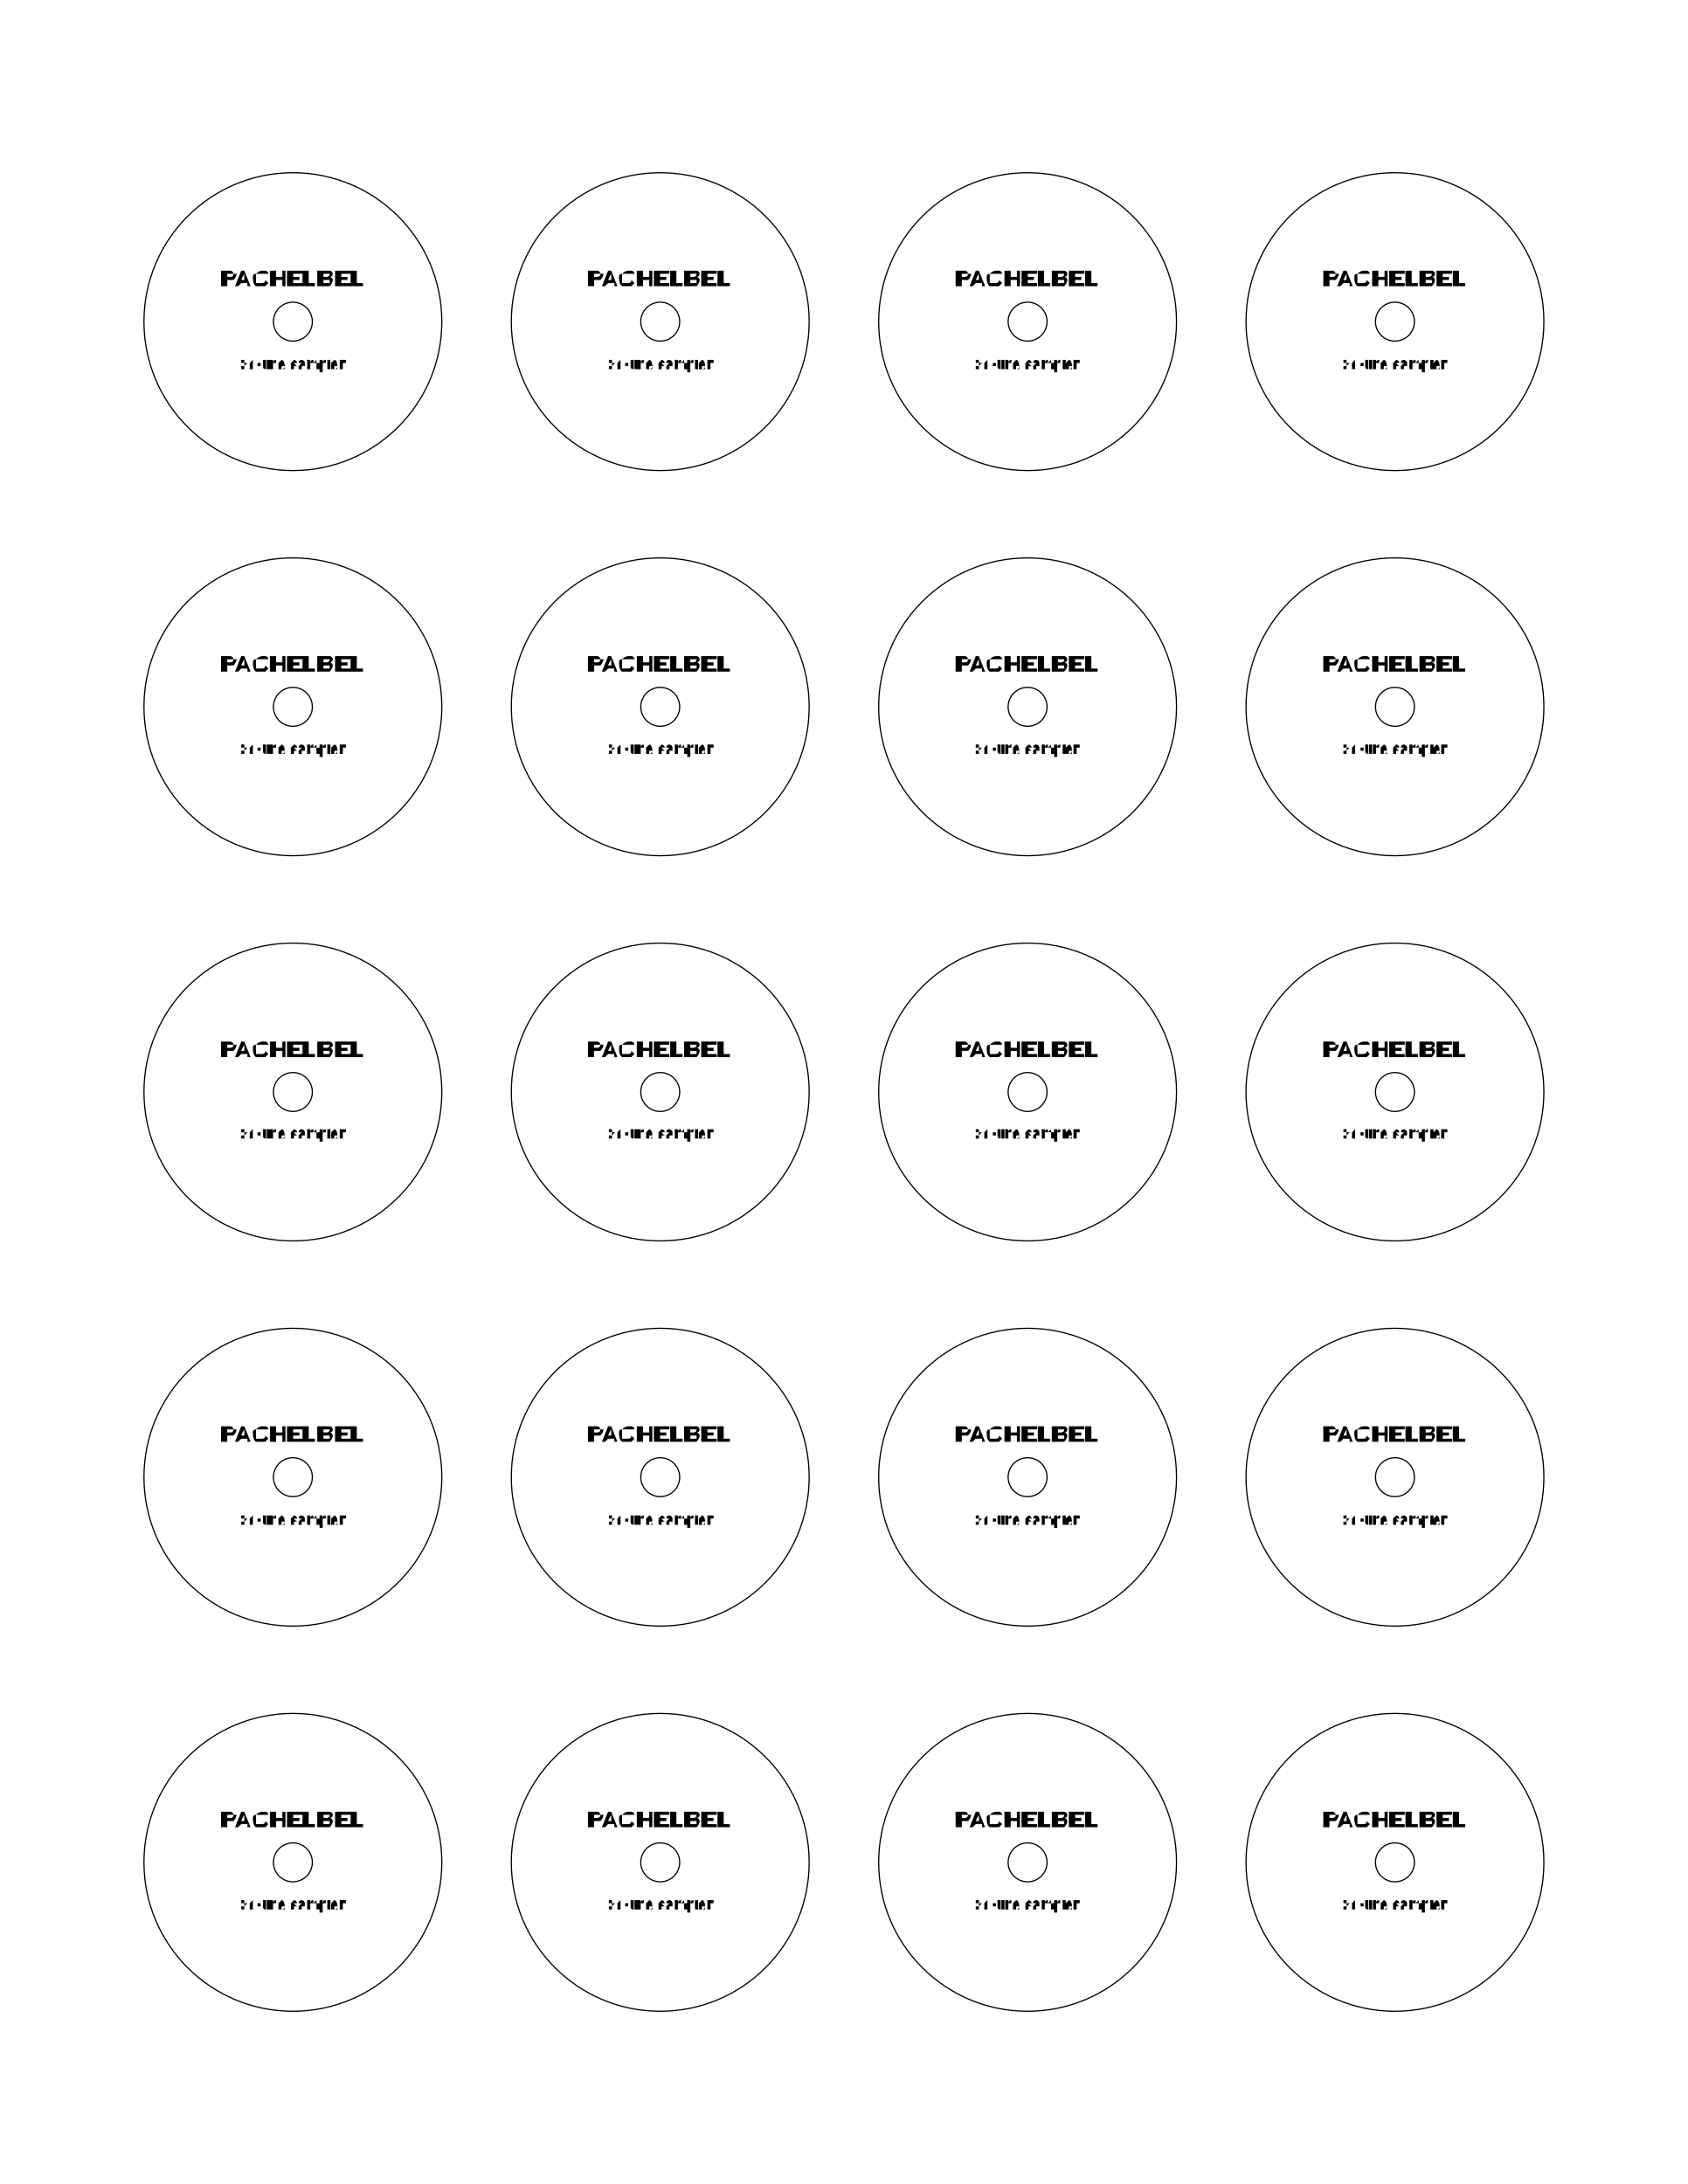
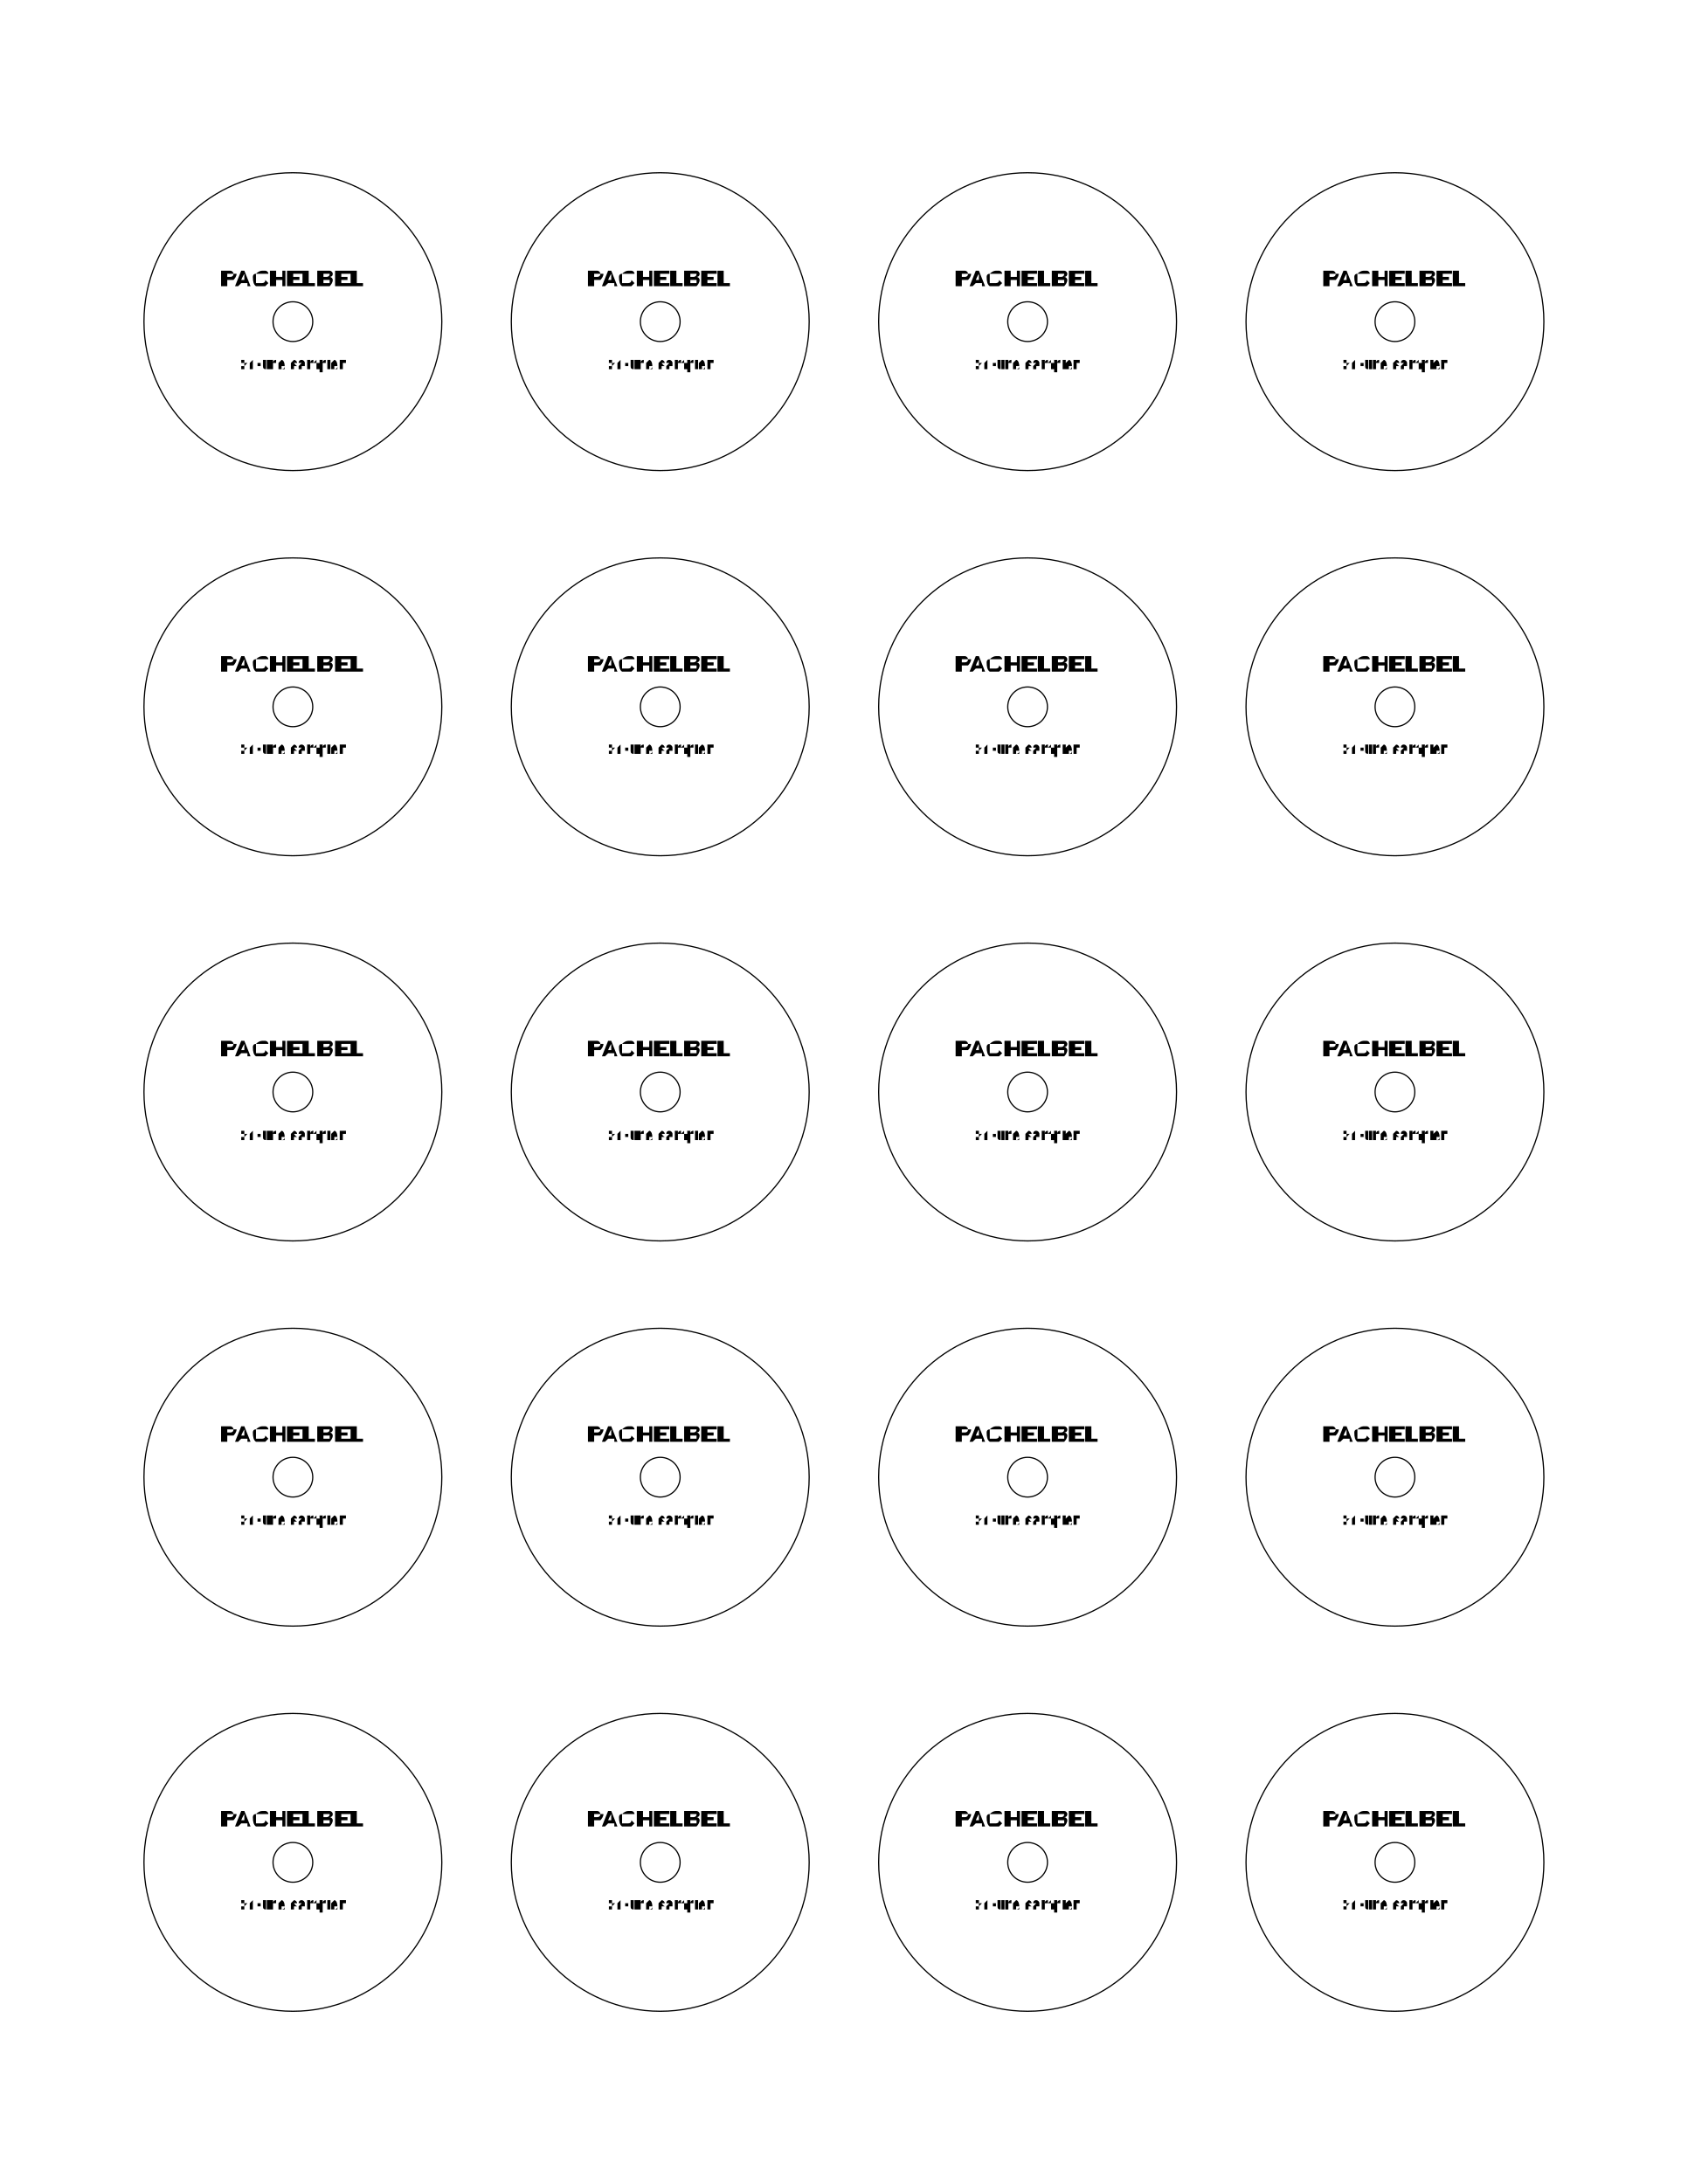
<svg xmlns="http://www.w3.org/2000/svg" width="8.5in" height="11.0in" viewBox="0 0 8.5 11.0">
  <style>.cut{fill:none;stroke:#000;stroke-width:0.006}.title{font:bold 0.12px Arial;text-anchor:middle}.sub{font:0.075px Arial;text-anchor:middle}</style>
  <g id="cut">
    <circle class="cut" cx="1.475" cy="1.62" r="0.75" />
-     <circle class="cut" cx="1.475" cy="1.62" r="0.098" />
+     <circle class="cut" cx="1.475" cy="1.62" r="0.1" />
    <circle class="cut" cx="3.325" cy="1.62" r="0.75" />
-     <circle class="cut" cx="3.325" cy="1.62" r="0.098" />
+     <circle class="cut" cx="3.325" cy="1.62" r="0.1" />
    <circle class="cut" cx="5.175" cy="1.62" r="0.75" />
-     <circle class="cut" cx="5.175" cy="1.62" r="0.098" />
+     <circle class="cut" cx="5.175" cy="1.62" r="0.1" />
    <circle class="cut" cx="7.025" cy="1.62" r="0.75" />
-     <circle class="cut" cx="7.025" cy="1.62" r="0.098" />
+     <circle class="cut" cx="7.025" cy="1.62" r="0.1" />
    <circle class="cut" cx="1.475" cy="3.56" r="0.75" />
-     <circle class="cut" cx="1.475" cy="3.56" r="0.098" />
+     <circle class="cut" cx="1.475" cy="3.56" r="0.1" />
    <circle class="cut" cx="3.325" cy="3.56" r="0.75" />
-     <circle class="cut" cx="3.325" cy="3.56" r="0.098" />
+     <circle class="cut" cx="3.325" cy="3.56" r="0.1" />
    <circle class="cut" cx="5.175" cy="3.56" r="0.75" />
-     <circle class="cut" cx="5.175" cy="3.56" r="0.098" />
+     <circle class="cut" cx="5.175" cy="3.56" r="0.1" />
    <circle class="cut" cx="7.025" cy="3.56" r="0.75" />
-     <circle class="cut" cx="7.025" cy="3.56" r="0.098" />
+     <circle class="cut" cx="7.025" cy="3.56" r="0.1" />
    <circle class="cut" cx="1.475" cy="5.5" r="0.75" />
-     <circle class="cut" cx="1.475" cy="5.5" r="0.098" />
+     <circle class="cut" cx="1.475" cy="5.5" r="0.1" />
    <circle class="cut" cx="3.325" cy="5.5" r="0.75" />
-     <circle class="cut" cx="3.325" cy="5.5" r="0.098" />
+     <circle class="cut" cx="3.325" cy="5.5" r="0.1" />
    <circle class="cut" cx="5.175" cy="5.5" r="0.75" />
-     <circle class="cut" cx="5.175" cy="5.5" r="0.098" />
+     <circle class="cut" cx="5.175" cy="5.5" r="0.1" />
    <circle class="cut" cx="7.025" cy="5.5" r="0.75" />
-     <circle class="cut" cx="7.025" cy="5.5" r="0.098" />
+     <circle class="cut" cx="7.025" cy="5.5" r="0.1" />
    <circle class="cut" cx="1.475" cy="7.44" r="0.75" />
-     <circle class="cut" cx="1.475" cy="7.44" r="0.098" />
+     <circle class="cut" cx="1.475" cy="7.44" r="0.1" />
    <circle class="cut" cx="3.325" cy="7.44" r="0.75" />
-     <circle class="cut" cx="3.325" cy="7.44" r="0.098" />
+     <circle class="cut" cx="3.325" cy="7.44" r="0.1" />
    <circle class="cut" cx="5.175" cy="7.44" r="0.75" />
-     <circle class="cut" cx="5.175" cy="7.44" r="0.098" />
+     <circle class="cut" cx="5.175" cy="7.44" r="0.1" />
    <circle class="cut" cx="7.025" cy="7.44" r="0.75" />
-     <circle class="cut" cx="7.025" cy="7.44" r="0.098" />
+     <circle class="cut" cx="7.025" cy="7.44" r="0.1" />
    <circle class="cut" cx="1.475" cy="9.38" r="0.75" />
-     <circle class="cut" cx="1.475" cy="9.38" r="0.098" />
+     <circle class="cut" cx="1.475" cy="9.38" r="0.1" />
    <circle class="cut" cx="3.325" cy="9.38" r="0.75" />
-     <circle class="cut" cx="3.325" cy="9.38" r="0.098" />
+     <circle class="cut" cx="3.325" cy="9.38" r="0.1" />
    <circle class="cut" cx="5.175" cy="9.38" r="0.75" />
-     <circle class="cut" cx="5.175" cy="9.38" r="0.098" />
+     <circle class="cut" cx="5.175" cy="9.38" r="0.1" />
    <circle class="cut" cx="7.025" cy="9.38" r="0.75" />
-     <circle class="cut" cx="7.025" cy="9.38" r="0.098" />
+     <circle class="cut" cx="7.025" cy="9.38" r="0.1" />
  </g>
  <g id="artwork">
-     <text class="title" x="1.475" y="1.442">PACHELBEL</text>
-     <text class="sub" x="1.475" y="1.858">20-tine sampler</text>
-     <text class="title" x="3.325" y="1.442">PACHELBEL</text>
-     <text class="sub" x="3.325" y="1.858">20-tine sampler</text>
-     <text class="title" x="5.175" y="1.442">PACHELBEL</text>
-     <text class="sub" x="5.175" y="1.858">20-tine sampler</text>
-     <text class="title" x="7.025" y="1.442">PACHELBEL</text>
-     <text class="sub" x="7.025" y="1.858">20-tine sampler</text>
-     <text class="title" x="1.475" y="3.382">PACHELBEL</text>
-     <text class="sub" x="1.475" y="3.798">20-tine sampler</text>
-     <text class="title" x="3.325" y="3.382">PACHELBEL</text>
-     <text class="sub" x="3.325" y="3.798">20-tine sampler</text>
-     <text class="title" x="5.175" y="3.382">PACHELBEL</text>
-     <text class="sub" x="5.175" y="3.798">20-tine sampler</text>
-     <text class="title" x="7.025" y="3.382">PACHELBEL</text>
-     <text class="sub" x="7.025" y="3.798">20-tine sampler</text>
-     <text class="title" x="1.475" y="5.322">PACHELBEL</text>
-     <text class="sub" x="1.475" y="5.738">20-tine sampler</text>
-     <text class="title" x="3.325" y="5.322">PACHELBEL</text>
-     <text class="sub" x="3.325" y="5.738">20-tine sampler</text>
-     <text class="title" x="5.175" y="5.322">PACHELBEL</text>
-     <text class="sub" x="5.175" y="5.738">20-tine sampler</text>
-     <text class="title" x="7.025" y="5.322">PACHELBEL</text>
-     <text class="sub" x="7.025" y="5.738">20-tine sampler</text>
-     <text class="title" x="1.475" y="7.262">PACHELBEL</text>
-     <text class="sub" x="1.475" y="7.678">20-tine sampler</text>
-     <text class="title" x="3.325" y="7.262">PACHELBEL</text>
-     <text class="sub" x="3.325" y="7.678">20-tine sampler</text>
-     <text class="title" x="5.175" y="7.262">PACHELBEL</text>
-     <text class="sub" x="5.175" y="7.678">20-tine sampler</text>
-     <text class="title" x="7.025" y="7.262">PACHELBEL</text>
-     <text class="sub" x="7.025" y="7.678">20-tine sampler</text>
-     <text class="title" x="1.475" y="9.202">PACHELBEL</text>
-     <text class="sub" x="1.475" y="9.618">20-tine sampler</text>
-     <text class="title" x="3.325" y="9.202">PACHELBEL</text>
-     <text class="sub" x="3.325" y="9.618">20-tine sampler</text>
-     <text class="title" x="5.175" y="9.202">PACHELBEL</text>
-     <text class="sub" x="5.175" y="9.618">20-tine sampler</text>
-     <text class="title" x="7.025" y="9.202">PACHELBEL</text>
-     <text class="sub" x="7.025" y="9.618">20-tine sampler</text>
+     <text class="title" x="1.475" y="1.44">PACHELBEL</text>
+     <text class="sub" x="1.475" y="1.86">20-tine sampler</text>
+     <text class="title" x="3.325" y="1.44">PACHELBEL</text>
+     <text class="sub" x="3.325" y="1.86">20-tine sampler</text>
+     <text class="title" x="5.175" y="1.44">PACHELBEL</text>
+     <text class="sub" x="5.175" y="1.86">20-tine sampler</text>
+     <text class="title" x="7.025" y="1.44">PACHELBEL</text>
+     <text class="sub" x="7.025" y="1.86">20-tine sampler</text>
+     <text class="title" x="1.475" y="3.38">PACHELBEL</text>
+     <text class="sub" x="1.475" y="3.8">20-tine sampler</text>
+     <text class="title" x="3.325" y="3.38">PACHELBEL</text>
+     <text class="sub" x="3.325" y="3.8">20-tine sampler</text>
+     <text class="title" x="5.175" y="3.38">PACHELBEL</text>
+     <text class="sub" x="5.175" y="3.8">20-tine sampler</text>
+     <text class="title" x="7.025" y="3.38">PACHELBEL</text>
+     <text class="sub" x="7.025" y="3.8">20-tine sampler</text>
+     <text class="title" x="1.475" y="5.32">PACHELBEL</text>
+     <text class="sub" x="1.475" y="5.74">20-tine sampler</text>
+     <text class="title" x="3.325" y="5.32">PACHELBEL</text>
+     <text class="sub" x="3.325" y="5.74">20-tine sampler</text>
+     <text class="title" x="5.175" y="5.32">PACHELBEL</text>
+     <text class="sub" x="5.175" y="5.74">20-tine sampler</text>
+     <text class="title" x="7.025" y="5.32">PACHELBEL</text>
+     <text class="sub" x="7.025" y="5.74">20-tine sampler</text>
+     <text class="title" x="1.475" y="7.26">PACHELBEL</text>
+     <text class="sub" x="1.475" y="7.68">20-tine sampler</text>
+     <text class="title" x="3.325" y="7.26">PACHELBEL</text>
+     <text class="sub" x="3.325" y="7.68">20-tine sampler</text>
+     <text class="title" x="5.175" y="7.26">PACHELBEL</text>
+     <text class="sub" x="5.175" y="7.68">20-tine sampler</text>
+     <text class="title" x="7.025" y="7.26">PACHELBEL</text>
+     <text class="sub" x="7.025" y="7.68">20-tine sampler</text>
+     <text class="title" x="1.475" y="9.2">PACHELBEL</text>
+     <text class="sub" x="1.475" y="9.62">20-tine sampler</text>
+     <text class="title" x="3.325" y="9.2">PACHELBEL</text>
+     <text class="sub" x="3.325" y="9.62">20-tine sampler</text>
+     <text class="title" x="5.175" y="9.2">PACHELBEL</text>
+     <text class="sub" x="5.175" y="9.62">20-tine sampler</text>
+     <text class="title" x="7.025" y="9.2">PACHELBEL</text>
+     <text class="sub" x="7.025" y="9.62">20-tine sampler</text>
  </g>
</svg>
